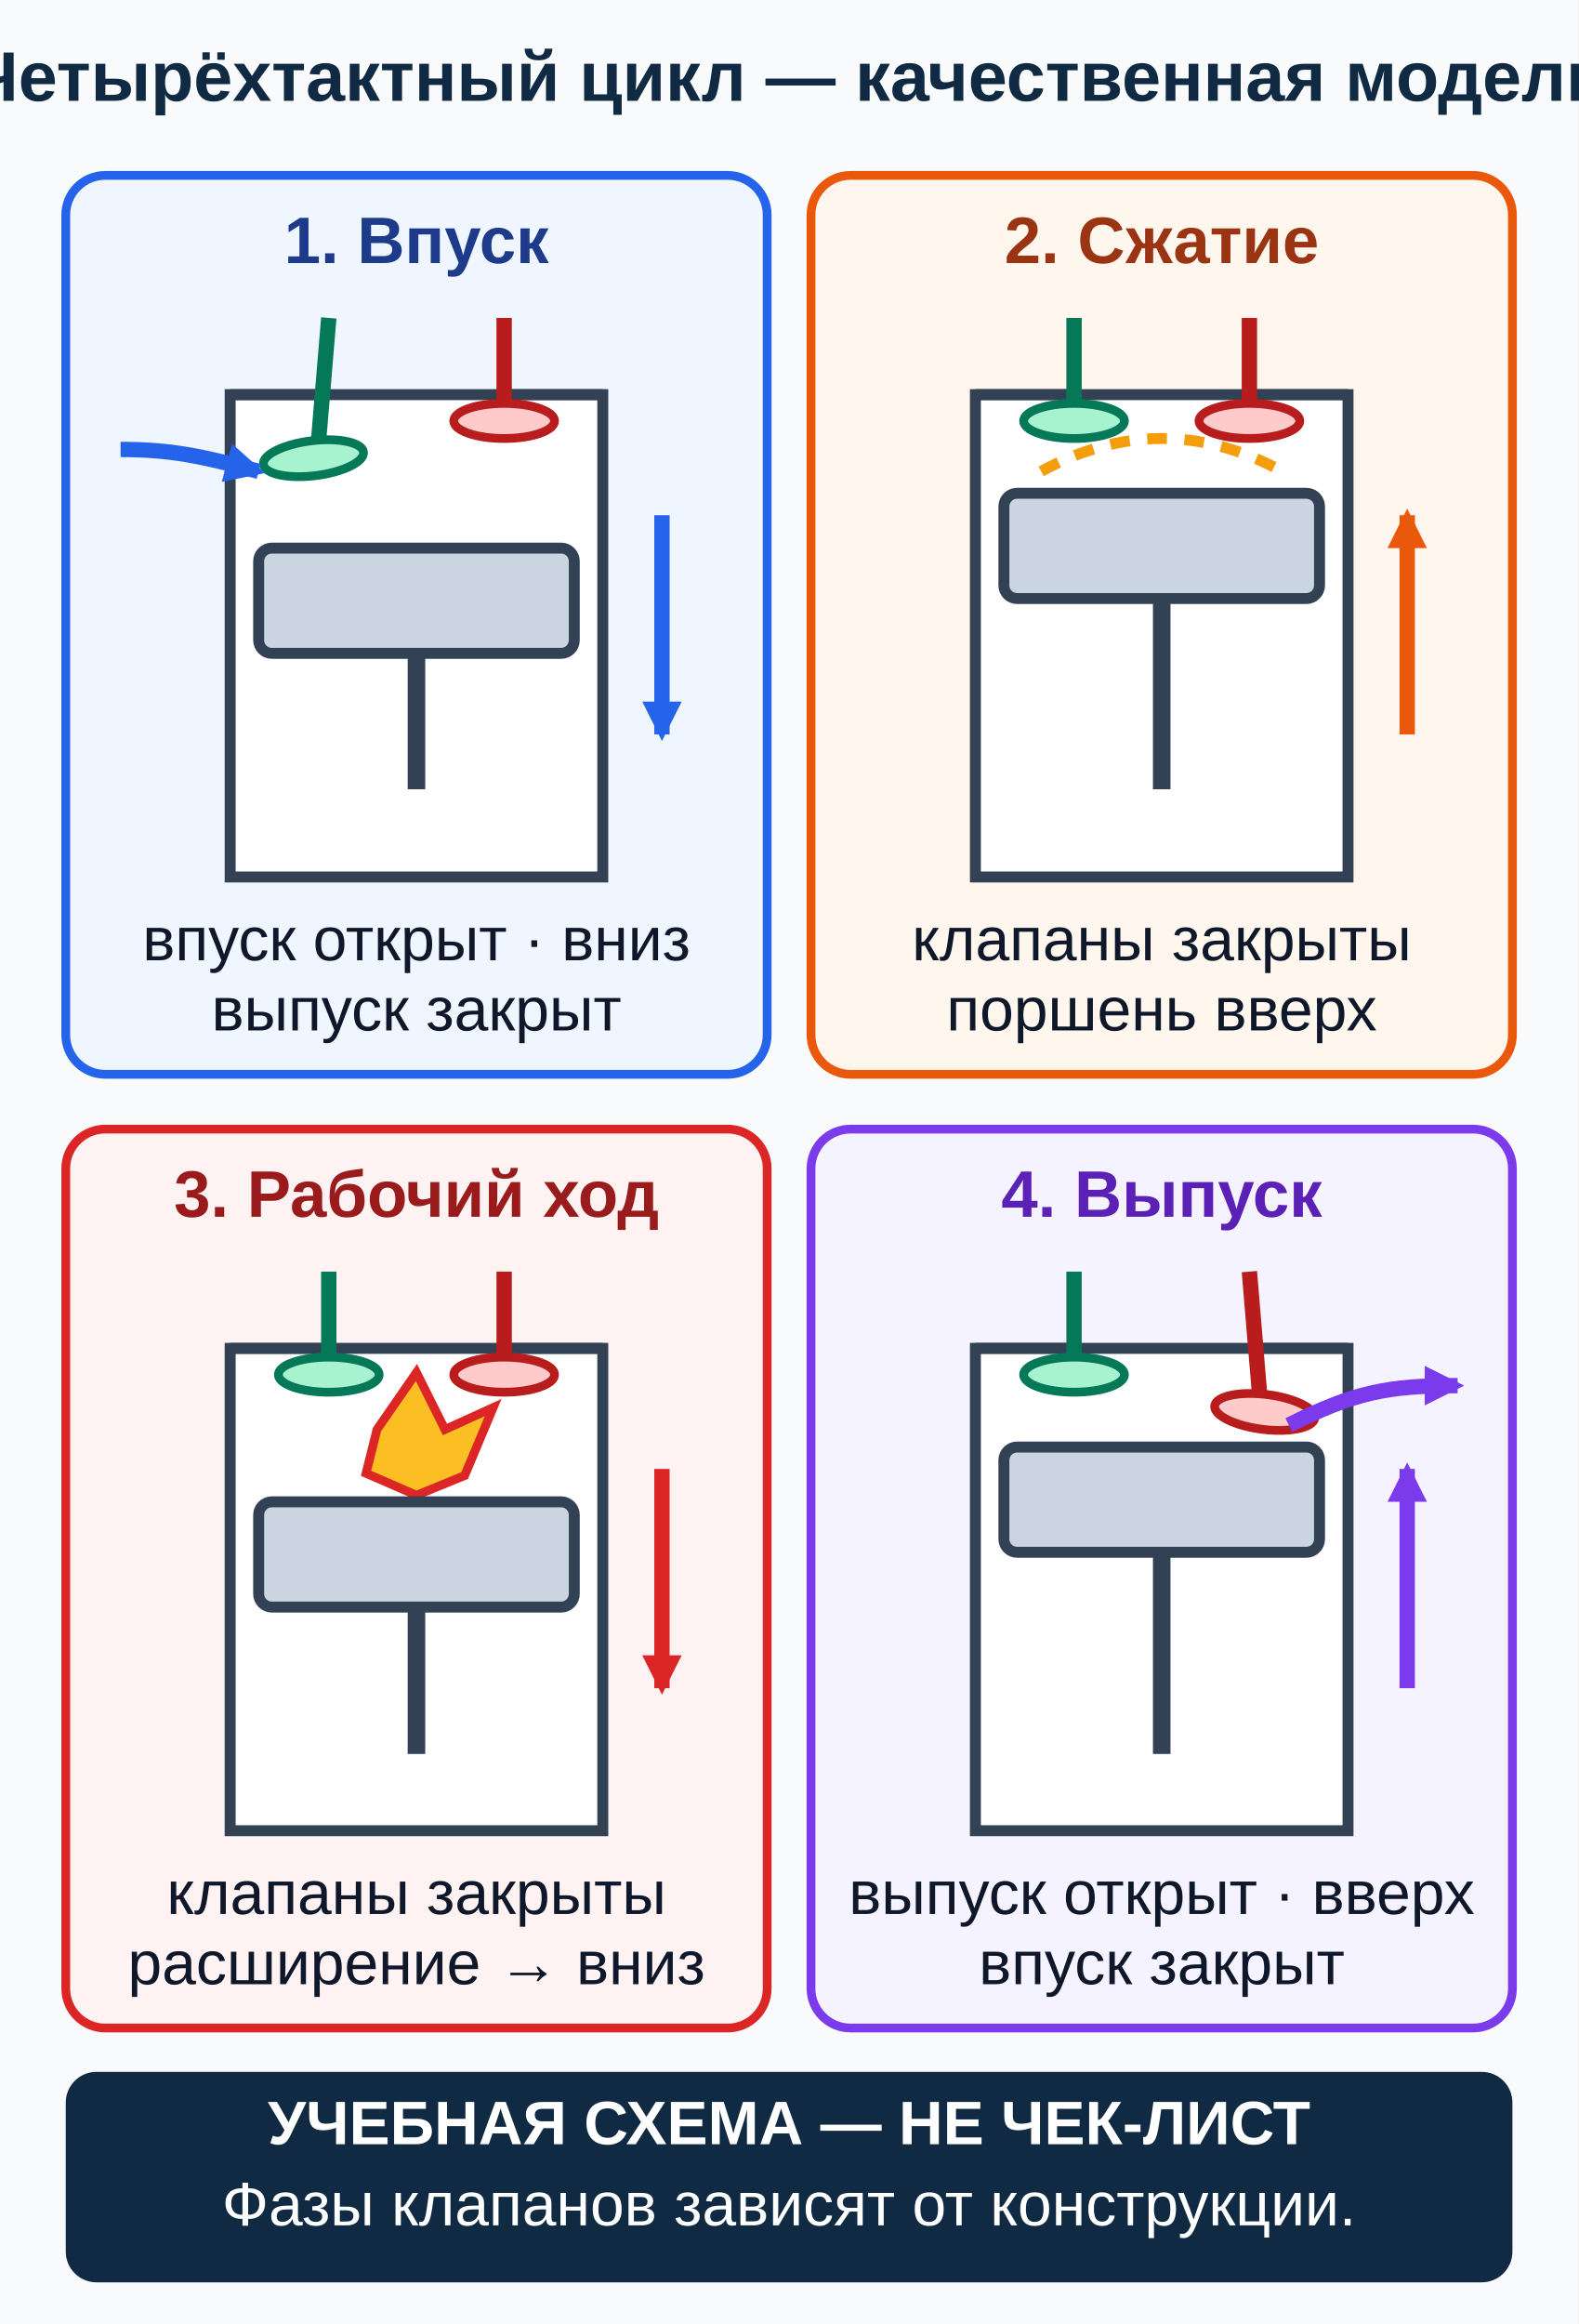
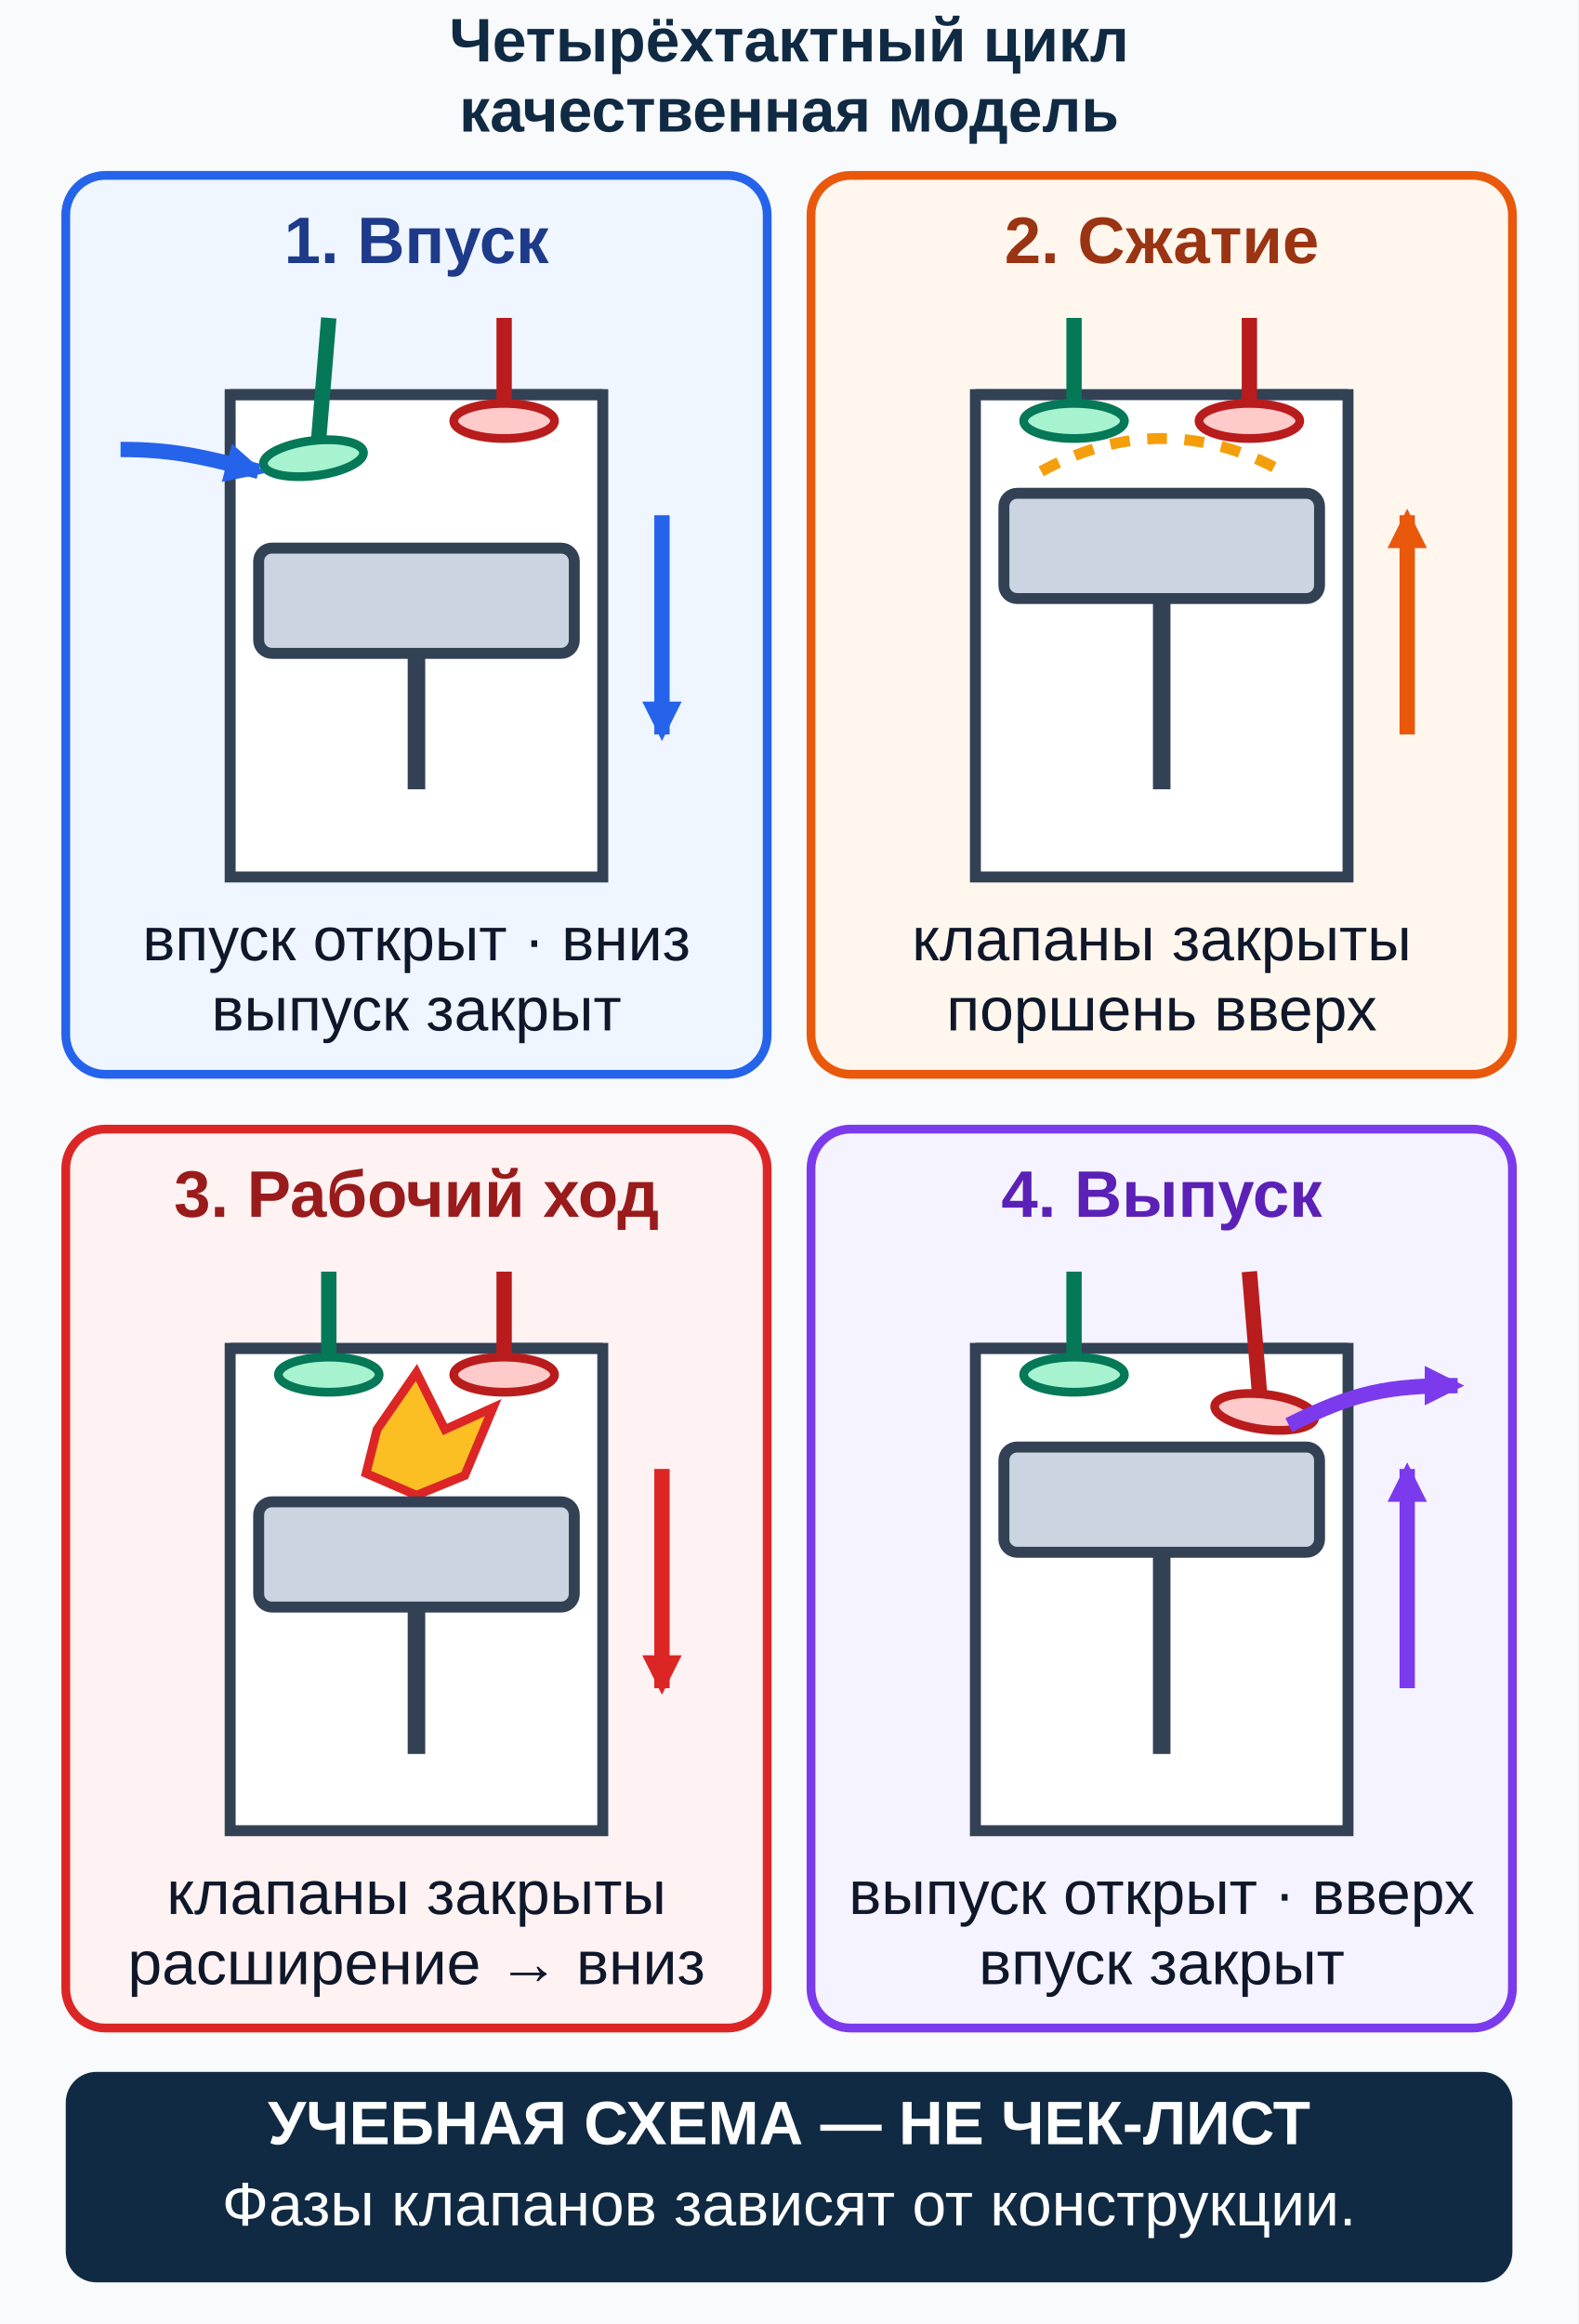
<svg xmlns="http://www.w3.org/2000/svg" viewBox="0 0 720 1060" role="img" aria-labelledby="four-stroke-title four-stroke-desc">
  <defs>
    <marker id="cycle-arrow" viewBox="0 0 12 12" refX="10" refY="6" markerWidth="18" markerHeight="18" markerUnits="userSpaceOnUse" orient="auto">
      <path d="M0 0 L12 6 L0 12 Z" fill="context-stroke" />
    </marker>
  </defs>
  <rect width="720" height="1060" fill="#f8fafc" />
-   <text x="360" y="46" text-anchor="middle" font-family="Arial, sans-serif" font-size="32" font-weight="700" fill="#102a43">Четырёхтактный цикл — качественная модель</text>
+   <text x="360" y="28" text-anchor="middle" font-family="Arial, sans-serif" font-size="28" font-weight="700" fill="#102a43">Четырёхтактный цикл</text>
+   <text x="360" y="60" text-anchor="middle" font-family="Arial, sans-serif" font-size="28" font-weight="700" fill="#102a43">качественная модель</text>
  <g id="intake">
    <rect x="30" y="80" width="320" height="410" rx="18" fill="#eff6ff" stroke="#2563eb" stroke-width="4" />
    <text x="190" y="120" text-anchor="middle" font-family="Arial, sans-serif" font-size="30" font-weight="700" fill="#1e3a8a">1. Впуск</text>
    <rect x="105" y="180" width="170" height="220" fill="#ffffff" stroke="#334155" stroke-width="5" />
    <line x1="105" y1="180" x2="150" y2="180" stroke="#334155" stroke-width="5" />
    <line x1="230" y1="180" x2="275" y2="180" stroke="#334155" stroke-width="5" />
    <g id="intake-valve">
      <line x1="150" y1="145" x2="145" y2="205" stroke="#047857" stroke-width="7" />
      <ellipse cx="143" cy="209" rx="23" ry="8" fill="#a7f3d0" stroke="#047857" stroke-width="4" transform="rotate(-7 143 209)" />
    </g>
    <line x1="230" y1="145" x2="230" y2="190" stroke="#b91c1c" stroke-width="7" />
    <ellipse cx="230" cy="192" rx="23" ry="8" fill="#fecaca" stroke="#b91c1c" stroke-width="4" />
    <g id="piston">
      <rect x="118" y="250" width="144" height="48" rx="6" fill="#cbd5e1" stroke="#334155" stroke-width="5" />
      <line x1="190" y1="298" x2="190" y2="360" stroke="#334155" stroke-width="8" />
    </g>
    <path d="M55 205 C78 205 92 208 118 215" fill="none" stroke="#2563eb" stroke-width="7" marker-end="url(#cycle-arrow)" />
    <line x1="302" y1="235" x2="302" y2="335" stroke="#2563eb" stroke-width="7" marker-end="url(#cycle-arrow)" />
    <text x="190" y="438" text-anchor="middle" font-family="Arial, sans-serif" font-size="28" fill="#0f172a">впуск открыт · вниз</text>
    <text x="190" y="470" text-anchor="middle" font-family="Arial, sans-serif" font-size="28" fill="#0f172a">выпуск закрыт</text>
  </g>
  <g id="compression">
    <rect x="370" y="80" width="320" height="410" rx="18" fill="#fff7ed" stroke="#ea580c" stroke-width="4" />
    <text x="530" y="120" text-anchor="middle" font-family="Arial, sans-serif" font-size="30" font-weight="700" fill="#9a3412">2. Сжатие</text>
    <rect x="445" y="180" width="170" height="220" fill="#ffffff" stroke="#334155" stroke-width="5" />
    <line x1="445" y1="180" x2="490" y2="180" stroke="#334155" stroke-width="5" />
    <line x1="570" y1="180" x2="615" y2="180" stroke="#334155" stroke-width="5" />
    <line x1="490" y1="145" x2="490" y2="190" stroke="#047857" stroke-width="7" />
    <ellipse cx="490" cy="192" rx="23" ry="8" fill="#a7f3d0" stroke="#047857" stroke-width="4" />
    <line x1="570" y1="145" x2="570" y2="190" stroke="#b91c1c" stroke-width="7" />
    <ellipse cx="570" cy="192" rx="23" ry="8" fill="#fecaca" stroke="#b91c1c" stroke-width="4" />
    <rect x="458" y="225" width="144" height="48" rx="6" fill="#cbd5e1" stroke="#334155" stroke-width="5" />
    <line x1="530" y1="273" x2="530" y2="360" stroke="#334155" stroke-width="8" />
    <line x1="642" y1="335" x2="642" y2="235" stroke="#ea580c" stroke-width="7" marker-end="url(#cycle-arrow)" />
    <path d="M475 215 Q530 185 585 215" fill="none" stroke="#f59e0b" stroke-width="5" stroke-dasharray="9 8" />
    <text x="530" y="438" text-anchor="middle" font-family="Arial, sans-serif" font-size="28" fill="#0f172a">клапаны закрыты</text>
    <text x="530" y="470" text-anchor="middle" font-family="Arial, sans-serif" font-size="28" fill="#0f172a">поршень вверх</text>
  </g>
  <g id="power">
    <rect x="30" y="515" width="320" height="410" rx="18" fill="#fef2f2" stroke="#dc2626" stroke-width="4" />
    <text x="190" y="555" text-anchor="middle" font-family="Arial, sans-serif" font-size="30" font-weight="700" fill="#991b1b">3. Рабочий ход</text>
    <rect x="105" y="615" width="170" height="220" fill="#ffffff" stroke="#334155" stroke-width="5" />
    <line x1="105" y1="615" x2="150" y2="615" stroke="#334155" stroke-width="5" />
    <line x1="230" y1="615" x2="275" y2="615" stroke="#334155" stroke-width="5" />
    <line x1="150" y1="580" x2="150" y2="625" stroke="#047857" stroke-width="7" />
    <ellipse cx="150" cy="627" rx="23" ry="8" fill="#a7f3d0" stroke="#047857" stroke-width="4" />
    <line x1="230" y1="580" x2="230" y2="625" stroke="#b91c1c" stroke-width="7" />
    <ellipse cx="230" cy="627" rx="23" ry="8" fill="#fecaca" stroke="#b91c1c" stroke-width="4" />
    <path d="M172 652 l18 -26 l13 26 l22 -10 l-13 31 l-22 9 l-23 -10 Z" fill="#fbbf24" stroke="#dc2626" stroke-width="4" />
    <rect x="118" y="685" width="144" height="48" rx="6" fill="#cbd5e1" stroke="#334155" stroke-width="5" />
    <line x1="190" y1="733" x2="190" y2="800" stroke="#334155" stroke-width="8" />
    <line x1="302" y1="670" x2="302" y2="770" stroke="#dc2626" stroke-width="7" marker-end="url(#cycle-arrow)" />
    <text x="190" y="873" text-anchor="middle" font-family="Arial, sans-serif" font-size="28" fill="#0f172a">клапаны закрыты</text>
    <text x="190" y="905" text-anchor="middle" font-family="Arial, sans-serif" font-size="28" fill="#0f172a">расширение → вниз</text>
  </g>
  <g id="exhaust">
    <rect x="370" y="515" width="320" height="410" rx="18" fill="#f5f3ff" stroke="#7c3aed" stroke-width="4" />
    <text x="530" y="555" text-anchor="middle" font-family="Arial, sans-serif" font-size="30" font-weight="700" fill="#5b21b6">4. Выпуск</text>
    <rect x="445" y="615" width="170" height="220" fill="#ffffff" stroke="#334155" stroke-width="5" />
    <line x1="445" y1="615" x2="490" y2="615" stroke="#334155" stroke-width="5" />
    <line x1="570" y1="615" x2="615" y2="615" stroke="#334155" stroke-width="5" />
    <line x1="490" y1="580" x2="490" y2="625" stroke="#047857" stroke-width="7" />
    <ellipse cx="490" cy="627" rx="23" ry="8" fill="#a7f3d0" stroke="#047857" stroke-width="4" />
    <g id="exhaust-valve">
      <line x1="570" y1="580" x2="575" y2="640" stroke="#b91c1c" stroke-width="7" />
      <ellipse cx="577" cy="644" rx="23" ry="8" fill="#fecaca" stroke="#b91c1c" stroke-width="4" transform="rotate(7 577 644)" />
    </g>
    <rect x="458" y="660" width="144" height="48" rx="6" fill="#cbd5e1" stroke="#334155" stroke-width="5" />
    <line x1="530" y1="708" x2="530" y2="800" stroke="#334155" stroke-width="8" />
    <line x1="642" y1="770" x2="642" y2="670" stroke="#7c3aed" stroke-width="7" marker-end="url(#cycle-arrow)" />
    <path d="M588 650 C618 635 633 632 665 632" fill="none" stroke="#7c3aed" stroke-width="7" marker-end="url(#cycle-arrow)" />
    <text x="530" y="873" text-anchor="middle" font-family="Arial, sans-serif" font-size="28" fill="#0f172a">выпуск открыт · вверх</text>
    <text x="530" y="905" text-anchor="middle" font-family="Arial, sans-serif" font-size="28" fill="#0f172a">впуск закрыт</text>
  </g>
  <rect x="30" y="945" width="660" height="96" rx="14" fill="#102a43" />
  <text x="360" y="978" text-anchor="middle" font-family="Arial, sans-serif" font-size="28" font-weight="700" fill="#ffffff">УЧЕБНАЯ СХЕМА — НЕ ЧЕК-ЛИСТ</text>
  <text x="360" y="1015" text-anchor="middle" font-family="Arial, sans-serif" font-size="28" fill="#ffffff">Фазы клапанов зависят от конструкции.</text>
</svg>
